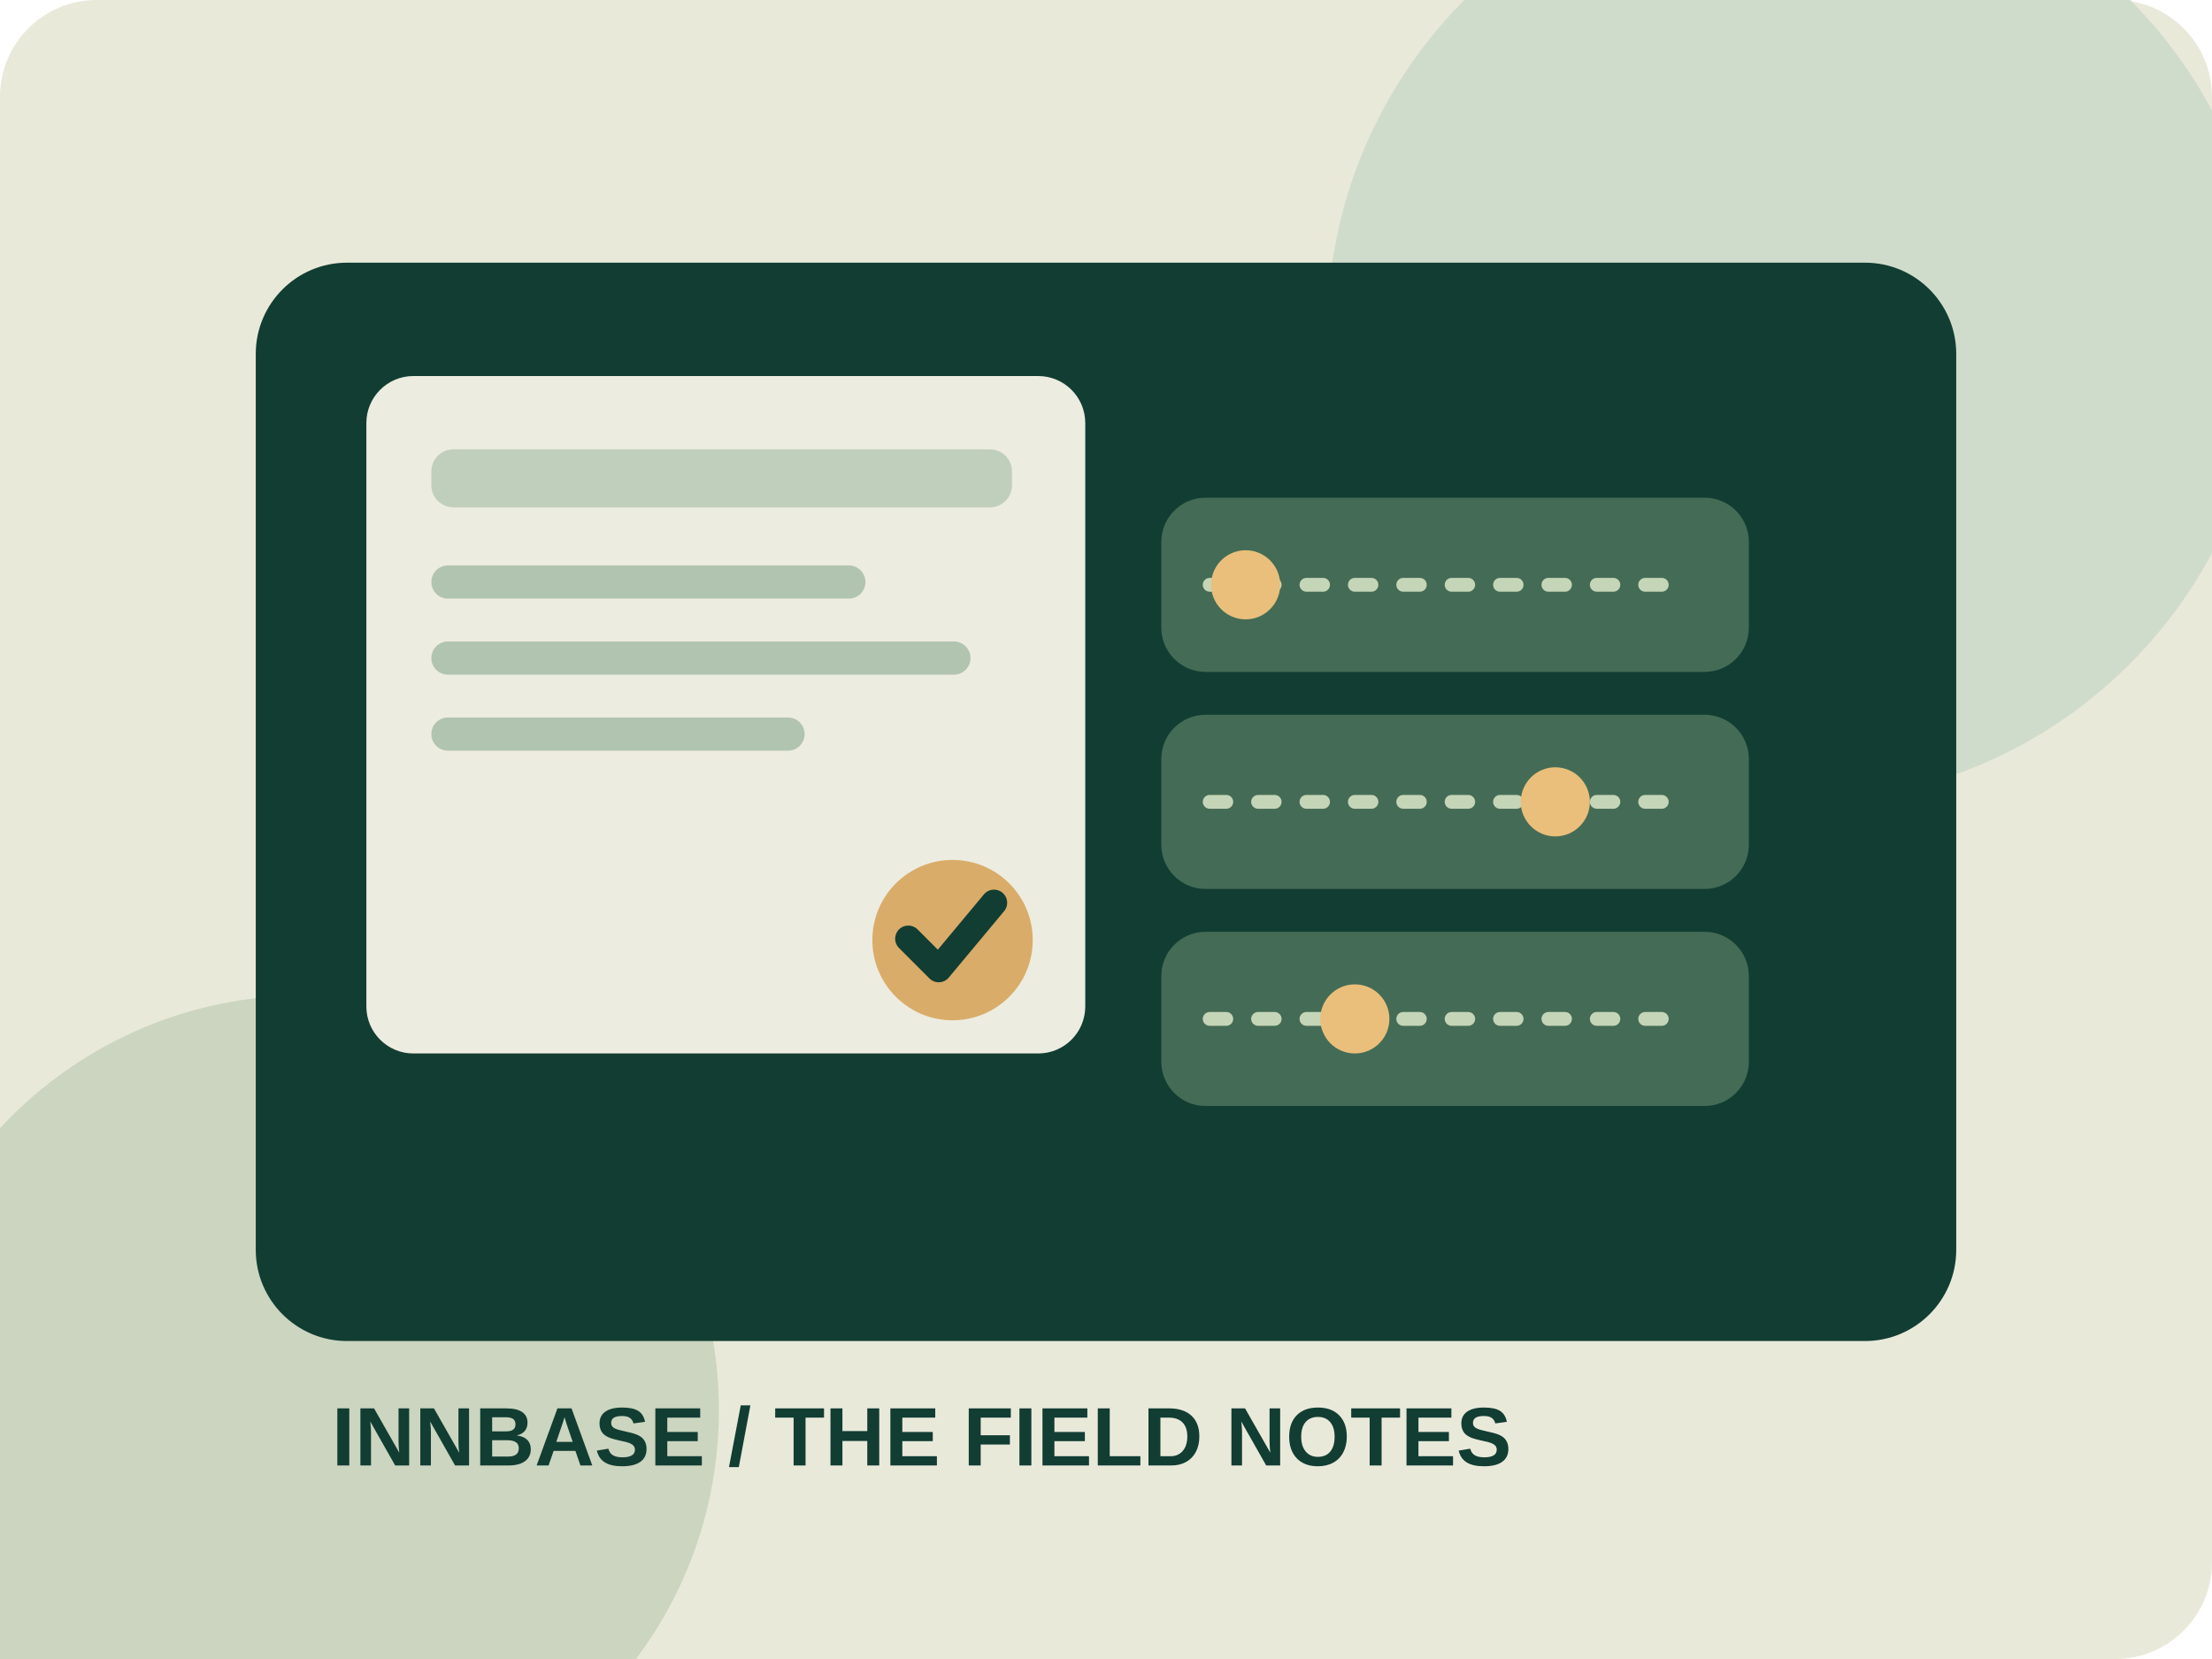
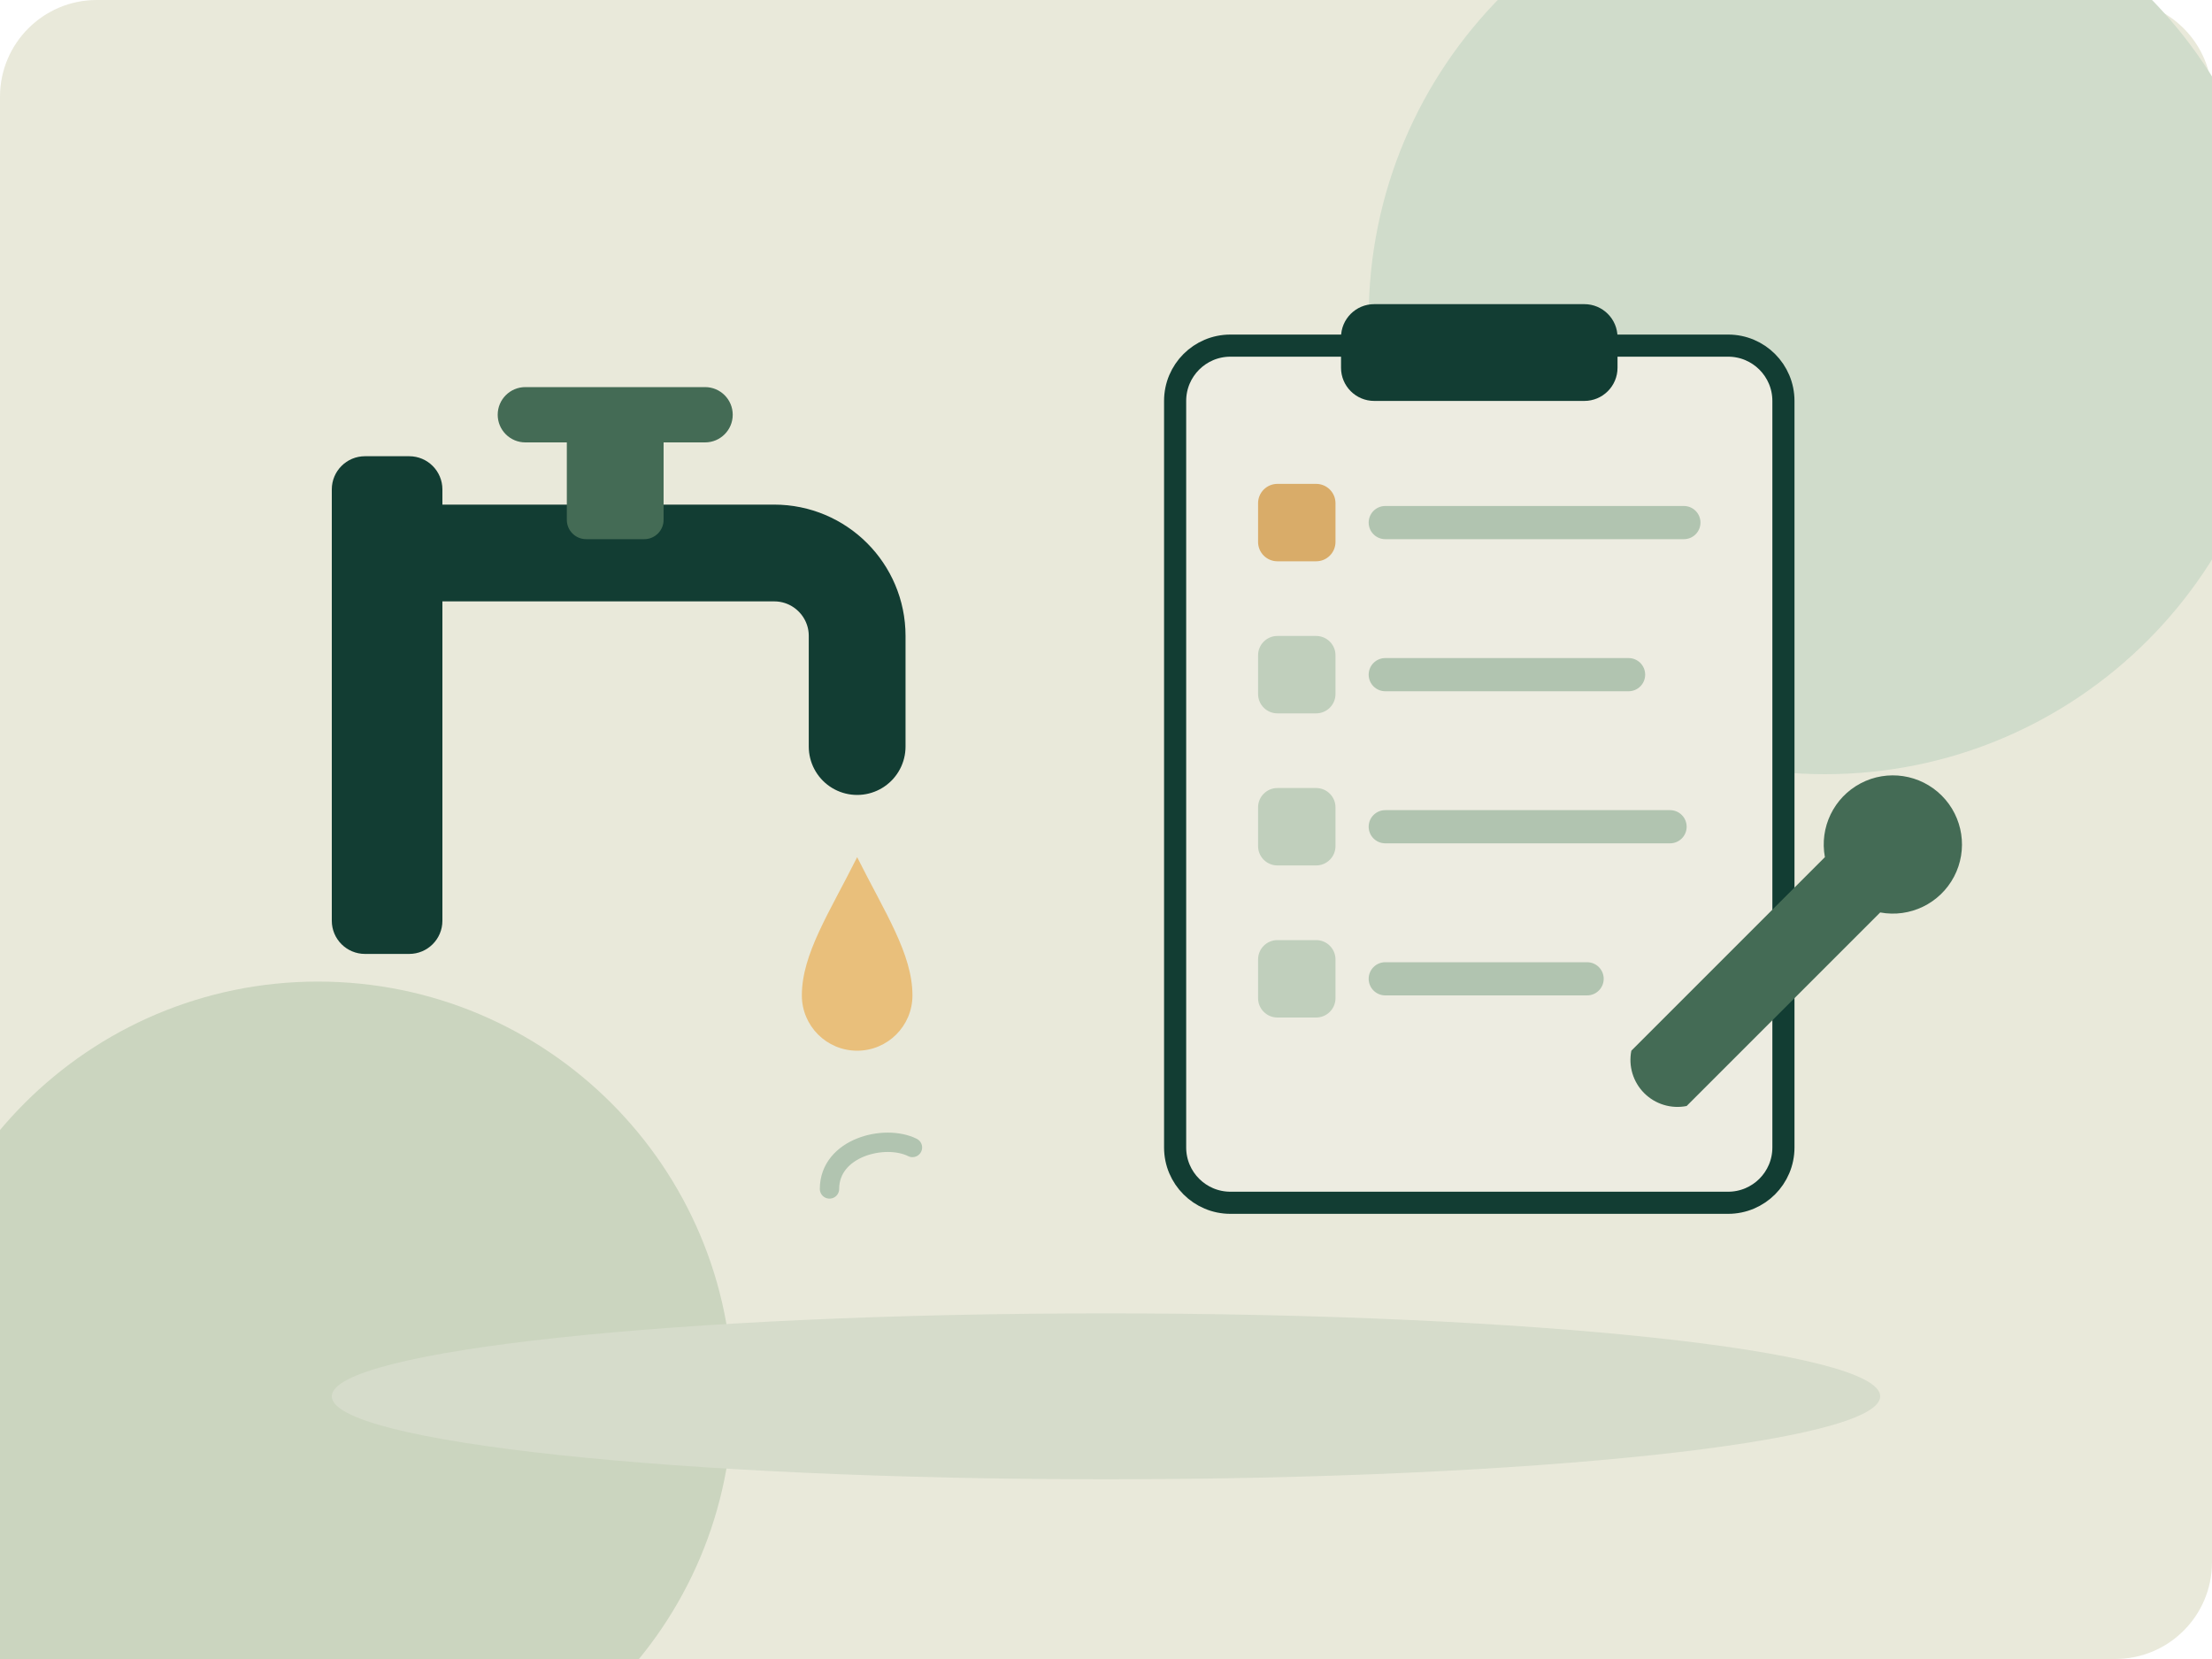
- <svg xmlns="http://www.w3.org/2000/svg" viewBox="0 0 1600 1200" role="img" aria-label="A leaking tap is never just a leaking tap">
+ <svg xmlns="http://www.w3.org/2000/svg" viewBox="0 0 1600 1200" role="img" aria-label="A maintenance request with an owner">
  <rect width="1600" height="1200" rx="70" fill="#E9E9DA" />
-   <circle cx="1300" cy="240" r="340" fill="#D0DCCB" />
-   <circle cx="220" cy="1020" r="300" fill="#CBD5BF" />
-   <rect x="185" y="190" width="1230" height="780" rx="66" fill="#123D33" />
-   <rect x="265" y="272" width="520" height="490" rx="34" fill="#EDECE1" />
-   <rect x="312" y="325" width="420" height="42" rx="16" fill="#C0CFBC" />
-   <rect x="312" y="409" width="314" height="24" rx="12" fill="#B1C4B0" />
-   <rect x="312" y="464" width="390" height="24" rx="12" fill="#B1C4B0" />
-   <rect x="312" y="519" width="270" height="24" rx="12" fill="#B1C4B0" />
-   <circle cx="689" cy="680" r="58" fill="#D9AC69" />
-   <path d="M657 679l22 22 40-48" fill="none" stroke="#123D33" stroke-width="19" stroke-linecap="round" stroke-linejoin="round" />
-   <rect x="840" y="360" width="425" height="126" rx="32" fill="#446B55" />
-   <rect x="840" y="517" width="425" height="126" rx="32" fill="#446B55" />
-   <rect x="840" y="674" width="425" height="126" rx="32" fill="#446B55" />
-   <path d="M875 423h330M875 580h330M875 737h330" stroke="#C5D5B7" stroke-width="10" stroke-linecap="round" stroke-dasharray="12 23" />
-   <circle cx="901" cy="423" r="25" fill="#E9BF7B" />
-   <circle cx="1125" cy="580" r="25" fill="#E9BF7B" />
-   <circle cx="980" cy="737" r="25" fill="#E9BF7B" />
-   <text x="240" y="1060" fill="#123D33" font-size="60" font-family="Arial, sans-serif" font-weight="700">INNBASE / THE FIELD NOTES</text>
+   <circle cx="1320" cy="230" r="330" fill="#D0DCCB" />
+   <circle cx="230" cy="1010" r="300" fill="#CBD5BF" />
+   <ellipse cx="800" cy="1010" rx="560" ry="60" fill="#D6DCCB" />
+   <rect x="240" y="330" width="80" height="360" rx="24" fill="#123D33" />
+   <path d="M320 400 H560 a60 60 0 0 1 60 60 V540" fill="none" stroke="#123D33" stroke-width="70" stroke-linecap="round" />
+   <rect x="410" y="300" width="70" height="90" rx="14" fill="#446B55" />
+   <rect x="360" y="280" width="170" height="40" rx="20" fill="#446B55" />
+   <path d="M620 620 C640 660 660 690 660 720 a40 40 0 0 1 -80 0 C580 690 600 660 620 620z" fill="#E9BF7B" />
+   <path d="M600 860 C600 830 640 820 660 830" fill="none" stroke="#B1C4B0" stroke-width="14" stroke-linecap="round" />
+   <rect x="850" y="250" width="440" height="620" rx="40" fill="#EDECE1" stroke="#123D33" stroke-width="16" />
+   <rect x="970" y="220" width="200" height="70" rx="24" fill="#123D33" />
+   <rect x="910" y="350" width="56" height="56" rx="14" fill="#D9AC69" />
+   <rect x="990" y="366" width="240" height="24" rx="12" fill="#B1C4B0" />
+   <rect x="910" y="460" width="56" height="56" rx="14" fill="#C0CFBC" />
+   <rect x="990" y="476" width="200" height="24" rx="12" fill="#B1C4B0" />
+   <rect x="910" y="570" width="56" height="56" rx="14" fill="#C0CFBC" />
+   <rect x="990" y="586" width="230" height="24" rx="12" fill="#B1C4B0" />
+   <rect x="910" y="680" width="56" height="56" rx="14" fill="#C0CFBC" />
+   <rect x="990" y="696" width="170" height="24" rx="12" fill="#B1C4B0" />
+   <path d="M1180 760 l140 -140 a50 50 0 1 1 40 40 l-140 140 a34 34 0 0 1 -40 -40z" fill="#446B55" />
</svg>
